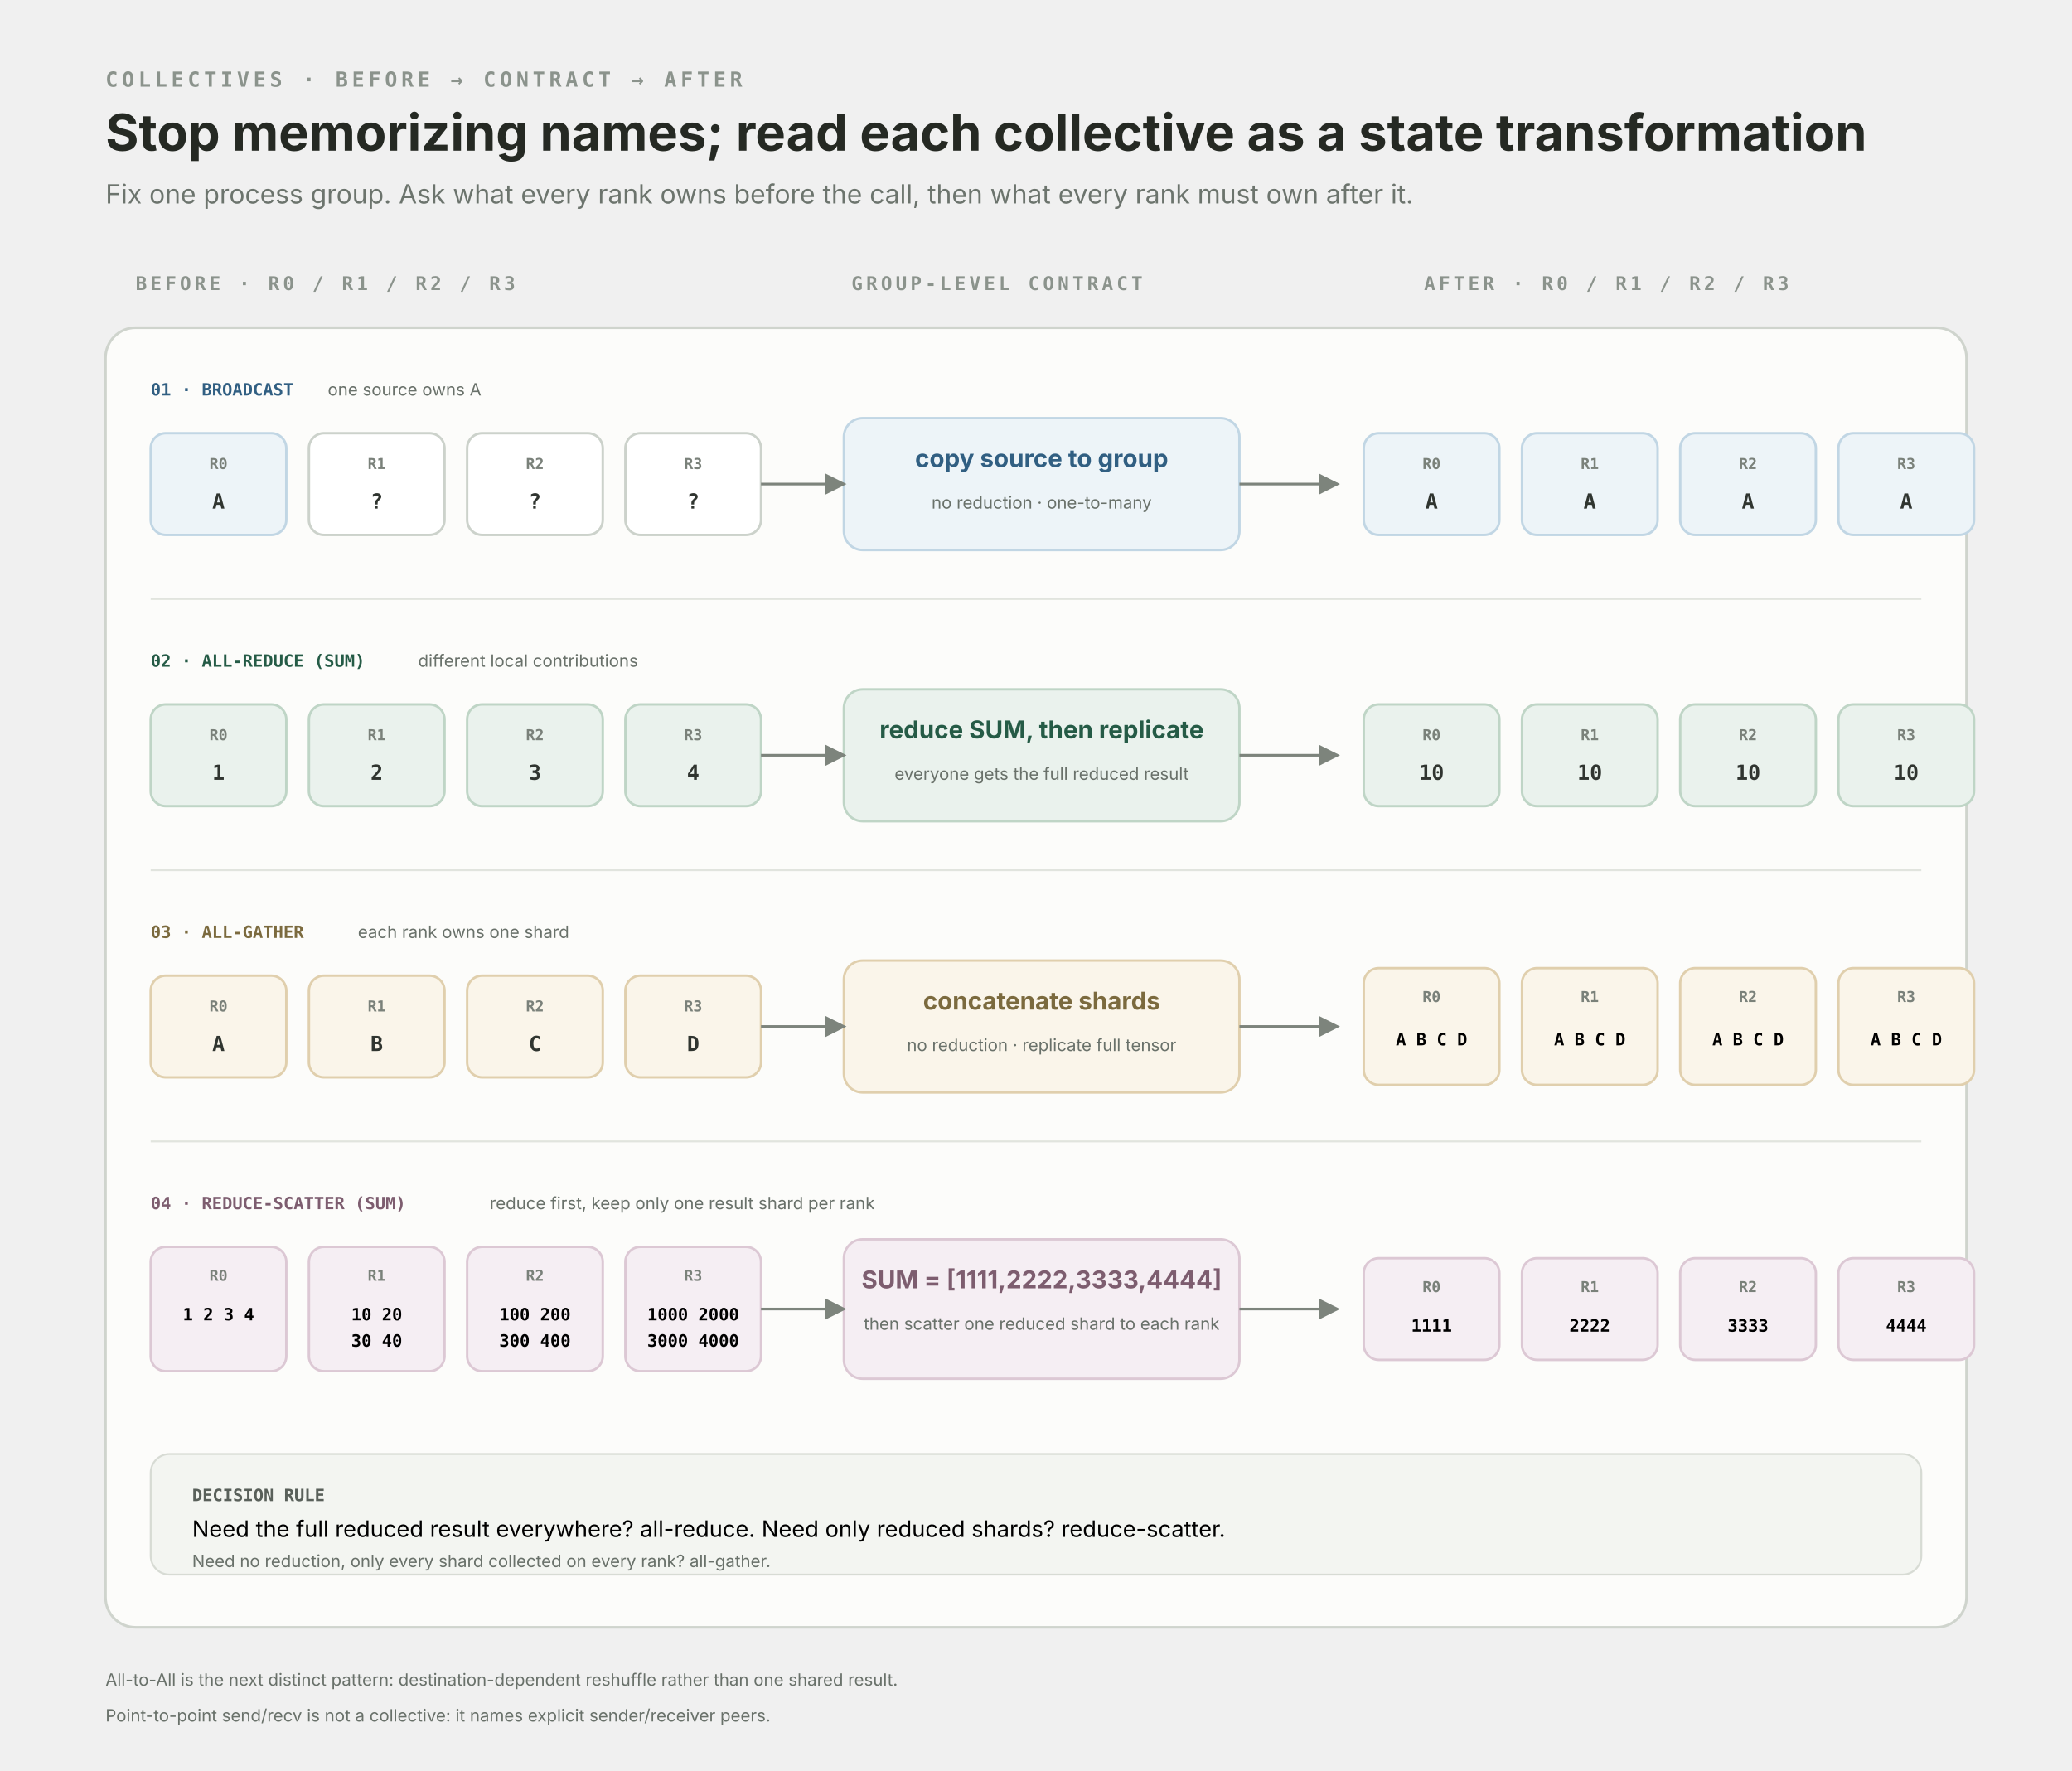
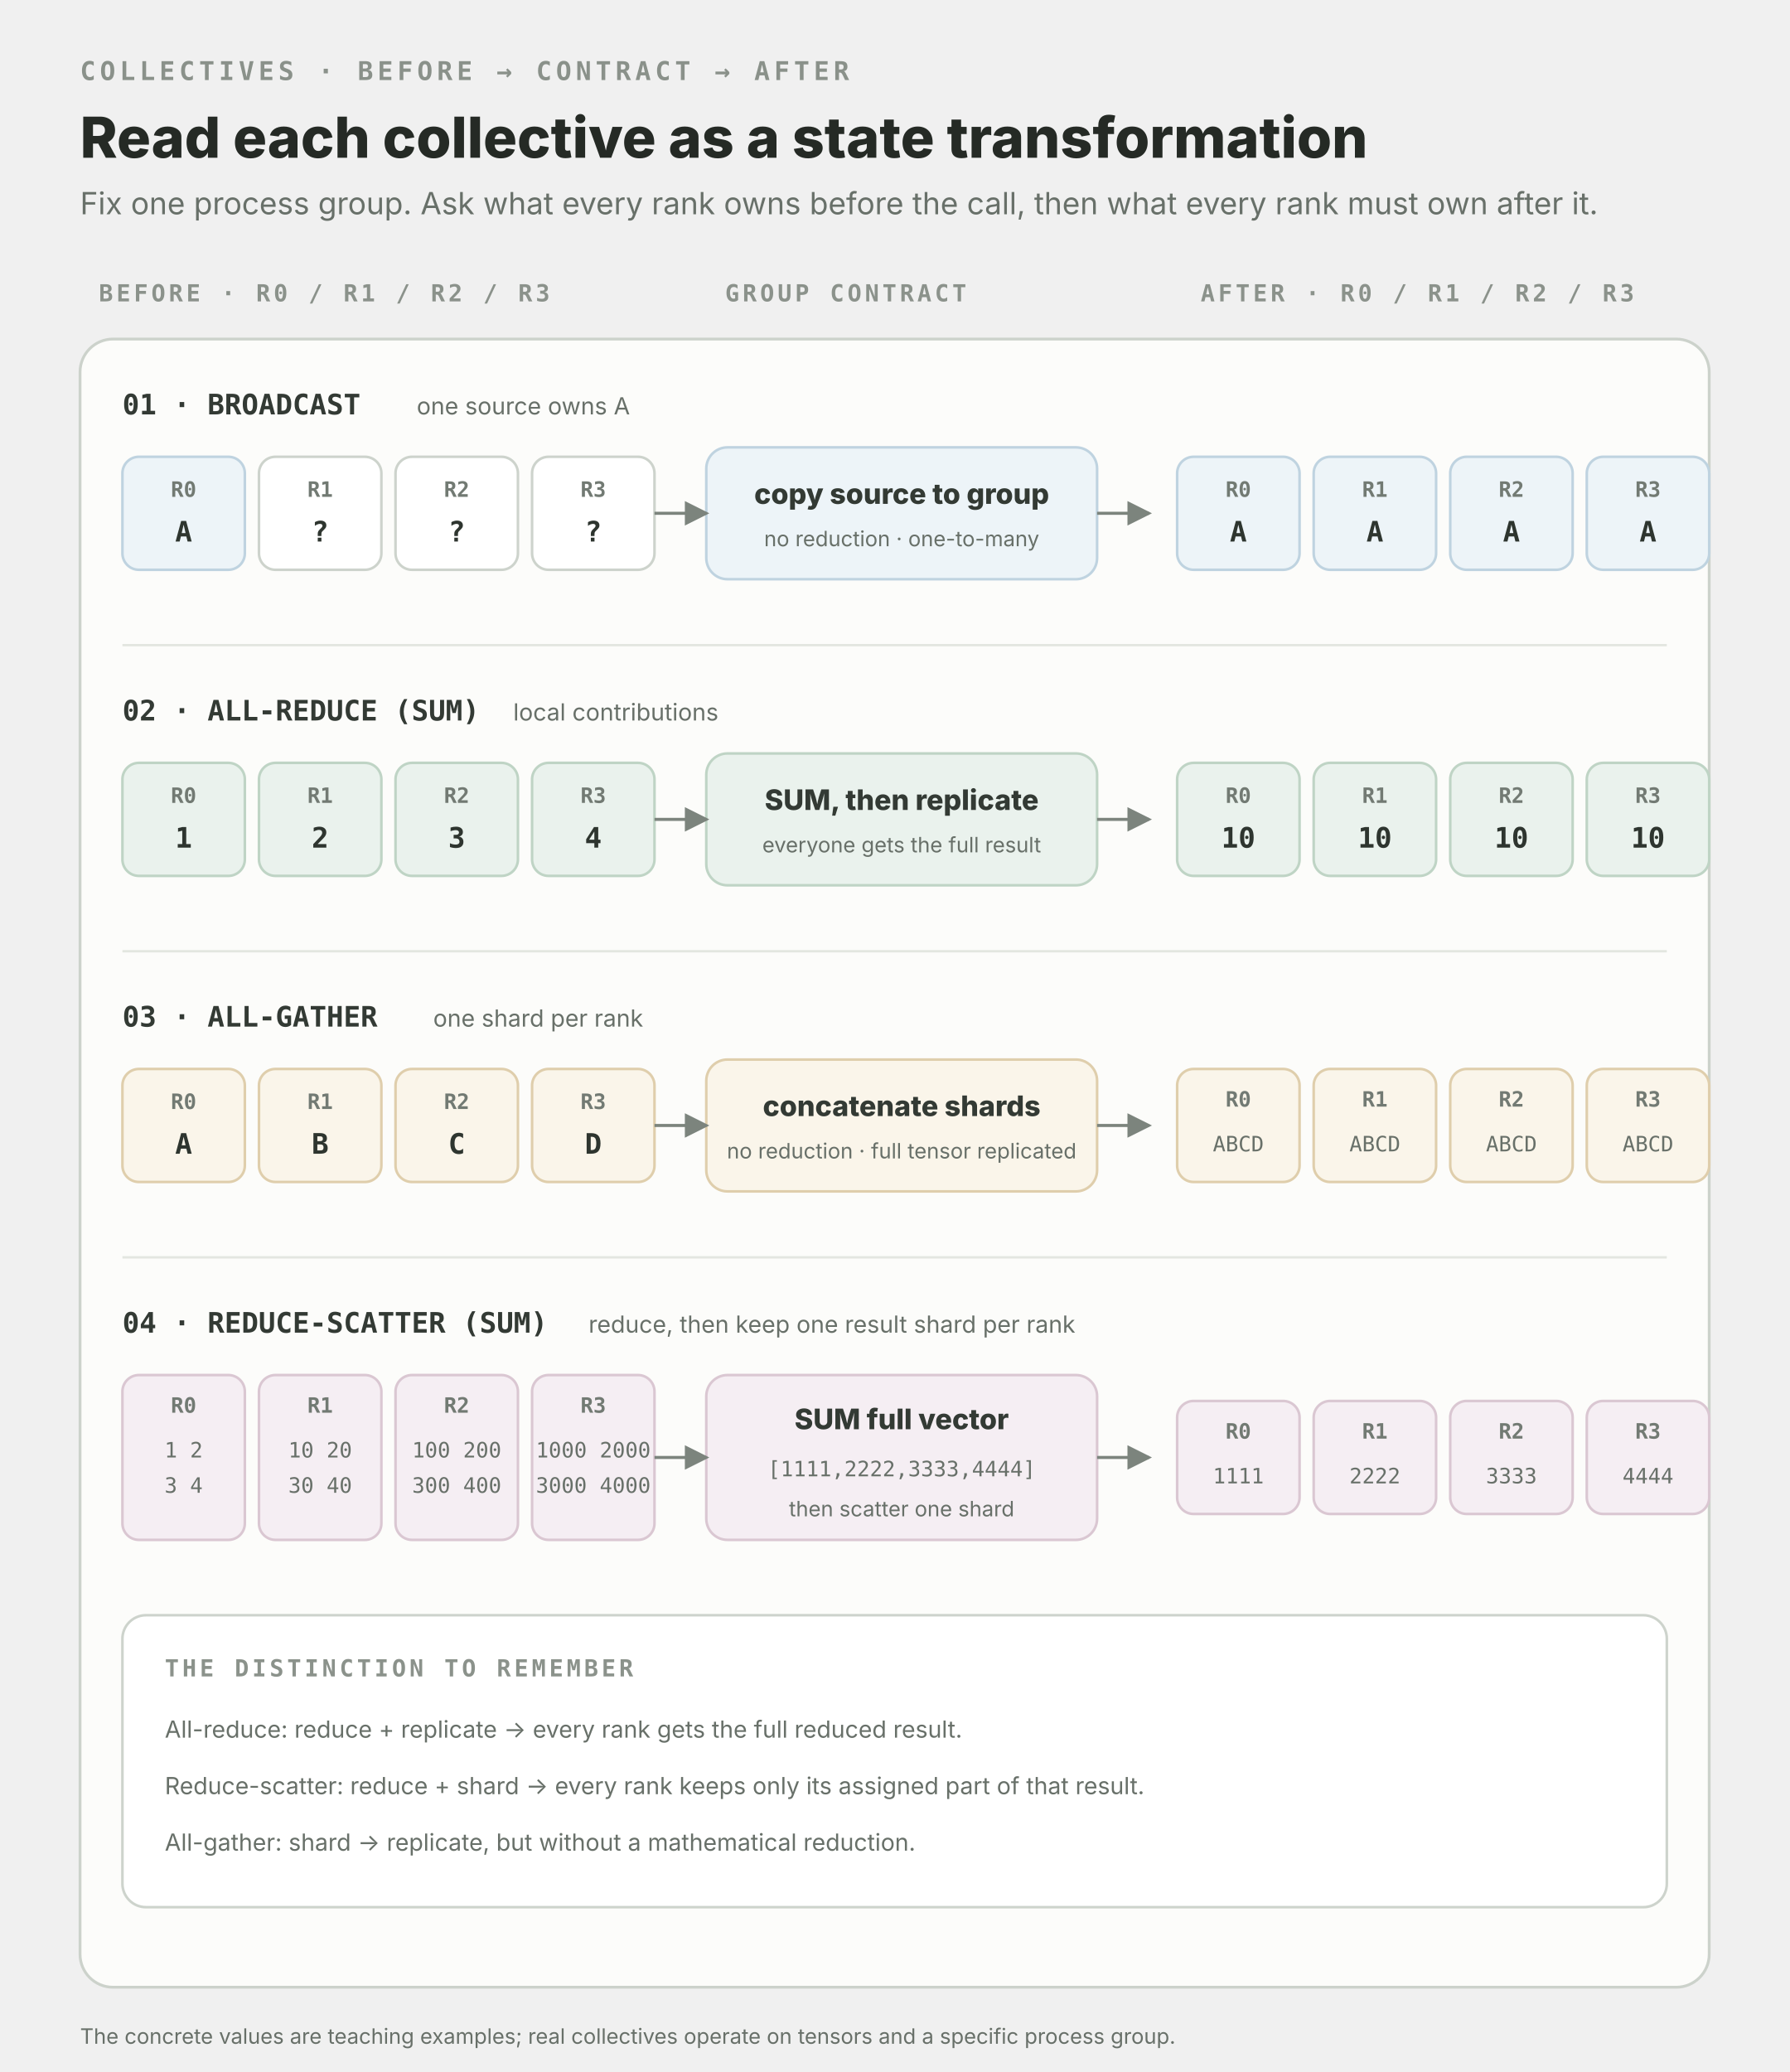
- <svg xmlns="http://www.w3.org/2000/svg" viewBox="0 0 1100 940" role="img" aria-labelledby="title desc">
+ <svg xmlns="http://www.w3.org/2000/svg" viewBox="0 0 760 880" role="img" aria-labelledby="title desc">
  <defs>
-     <marker id="cg" markerWidth="8" markerHeight="8" refX="7" refY="4" orient="auto">
-       <path d="M0 0 L8 4 L0 8Z" fill="#7d847c" />
+     <marker id="arrow" markerWidth="8" markerHeight="8" refX="7" refY="4" orient="auto">
+       <path d="M0 0 L8 4 L0 8Z" fill="#7c847d" />
    </marker>
-     <style>.sans{font-family:-apple-system,BlinkMacSystemFont,"Segoe UI",sans-serif}.mono{font-family:ui-monospace,SFMono-Regular,Menlo,Consolas,monospace}.ey{font-size:11px;font-weight:700;letter-spacing:2.1px;fill:#8b938c}.ttl{font-size:27px;font-weight:750;fill:#252923}.sub{font-size:14px;fill:#6c746d}.sec{font-size:10px;font-weight:700;letter-spacing:1.8px;fill:#8b938c}.op{font-size:13px;font-weight:750}.tiny{font-size:9px;fill:#69716a}.tinyb{font-size:9px;font-weight:700}.box{fill:#fff;stroke:#ccd2cb;stroke-width:1.3}.green{fill:#eaf2ed;stroke:#bfd5c6;stroke-width:1.3}.blue{fill:#edf4f8;stroke:#c1d6e4;stroke-width:1.3}.sand{fill:#faf5ea;stroke:#e0cfad;stroke-width:1.3}.plum{fill:#f5eef3;stroke:#dcc8d4;stroke-width:1.3}.panel{fill:#fcfcfa;stroke:#cfd4cd;stroke-width:1.4}.line{fill:none;stroke:#7d847c;stroke-width:1.4}.divider{stroke:#e1e4de}.rank{font-size:8px;font-weight:700;fill:#7a817a}.val{font-size:11px;font-weight:700;fill:#303530}</style>
+     <style>
+       .sans{font-family:-apple-system,BlinkMacSystemFont,"Segoe UI",sans-serif}
+       .mono{font-family:ui-monospace,SFMono-Regular,Menlo,Consolas,monospace}
+       .ey{font-size:11px;font-weight:700;letter-spacing:1.8px;fill:#8a918a}
+       .ttl{font-size:24px;font-weight:760;fill:#252a25}
+       .sub{font-size:13px;fill:#687069}
+       .head{font-size:10px;font-weight:700;letter-spacing:1.4px;fill:#8b928b}
+       .op{font-size:12px;font-weight:760;fill:#333a34}
+       .small{font-size:10px;fill:#687069}
+       .tiny{font-size:9px;fill:#687069}
+       .rank{font-size:9px;font-weight:700;fill:#727a73}
+       .val{font-size:12px;font-weight:760;fill:#2e352f}
+       .panel{fill:#fcfcfa;stroke:#ccd2cb;stroke-width:1.2}
+       .box{fill:#fff;stroke:#cdd3cc;stroke-width:1.1}
+       .blue{fill:#edf4f8;stroke:#bfd3e0;stroke-width:1.1}
+       .green{fill:#eaf2ed;stroke:#bfd4c5;stroke-width:1.1}
+       .sand{fill:#faf5ea;stroke:#dfceac;stroke-width:1.1}
+       .plum{fill:#f5eef3;stroke:#dac7d2;stroke-width:1.1}
+       .line{fill:none;stroke:#7c847d;stroke-width:1.3}
+       .divider{stroke:#e3e6e0;stroke-width:1}
+     </style>
  </defs>
-   <text class="mono ey" x="56" y="46">COLLECTIVES · BEFORE → CONTRACT → AFTER</text>
-   <text class="sans ttl" x="56" y="80">Stop memorizing names; read each collective as a state transformation</text>
-   <text class="sans sub" x="56" y="108">Fix one process group. Ask what every rank owns before the call, then what every rank must own after it.</text>
-   <text class="mono sec" x="72" y="154">BEFORE · R0 / R1 / R2 / R3</text>
-   <text class="mono sec" x="452" y="154">GROUP-LEVEL CONTRACT</text>
-   <text class="mono sec" x="756" y="154">AFTER · R0 / R1 / R2 / R3</text>
-   <rect class="panel" x="56" y="174" width="988" height="690" rx="16" />
-   <text class="mono tinyb" x="80" y="210" fill="#315f82">01 · BROADCAST</text>
-   <text class="sans tiny" x="174" y="210">one source owns A</text>
-   <rect class="blue" x="80" y="230" width="72" height="54" rx="8" />
-   <text class="mono rank" x="116" y="249" text-anchor="middle">R0</text>
-   <text class="mono val" x="116" y="270" text-anchor="middle">A</text>
-   <rect class="box" x="164" y="230" width="72" height="54" rx="8" />
-   <text class="mono rank" x="200" y="249" text-anchor="middle">R1</text>
-   <text class="mono val" x="200" y="270" text-anchor="middle">?</text>
-   <rect class="box" x="248" y="230" width="72" height="54" rx="8" />
-   <text class="mono rank" x="284" y="249" text-anchor="middle">R2</text>
-   <text class="mono val" x="284" y="270" text-anchor="middle">?</text>
-   <rect class="box" x="332" y="230" width="72" height="54" rx="8" />
-   <text class="mono rank" x="368" y="249" text-anchor="middle">R3</text>
-   <text class="mono val" x="368" y="270" text-anchor="middle">?</text>
-   <rect class="blue" x="448" y="222" width="210" height="70" rx="10" />
-   <text class="sans op" x="553" y="248" text-anchor="middle" fill="#315f82">copy source to group</text>
-   <text class="sans tiny" x="553" y="270" text-anchor="middle">no reduction · one-to-many</text>
-   <path class="line" d="M404 257 H448" marker-end="url(#cg)" />
-   <path class="line" d="M658 257 H710" marker-end="url(#cg)" />
-   <g transform="translate(724 230)">
-     <rect class="blue" width="72" height="54" rx="8" />
-     <text class="mono rank" x="36" y="19" text-anchor="middle">R0</text>
-     <text class="mono val" x="36" y="40" text-anchor="middle">A</text>
-     <rect class="blue" x="84" width="72" height="54" rx="8" />
-     <text class="mono rank" x="120" y="19" text-anchor="middle">R1</text>
-     <text class="mono val" x="120" y="40" text-anchor="middle">A</text>
-     <rect class="blue" x="168" width="72" height="54" rx="8" />
-     <text class="mono rank" x="204" y="19" text-anchor="middle">R2</text>
-     <text class="mono val" x="204" y="40" text-anchor="middle">A</text>
-     <rect class="blue" x="252" width="72" height="54" rx="8" />
-     <text class="mono rank" x="288" y="19" text-anchor="middle">R3</text>
-     <text class="mono val" x="288" y="40" text-anchor="middle">A</text>
-   </g>
-   <line class="divider" x1="80" y1="318" x2="1020" y2="318" />
-   <text class="mono tinyb" x="80" y="354" fill="#255b46">02 · ALL-REDUCE (SUM)</text>
-   <text class="sans tiny" x="222" y="354">different local contributions</text>
-   <g transform="translate(80 374)">
-     <rect class="green" width="72" height="54" rx="8" />
-     <text class="mono rank" x="36" y="19" text-anchor="middle">R0</text>
-     <text class="mono val" x="36" y="40" text-anchor="middle">1</text>
-     <rect class="green" x="84" width="72" height="54" rx="8" />
-     <text class="mono rank" x="120" y="19" text-anchor="middle">R1</text>
-     <text class="mono val" x="120" y="40" text-anchor="middle">2</text>
-     <rect class="green" x="168" width="72" height="54" rx="8" />
-     <text class="mono rank" x="204" y="19" text-anchor="middle">R2</text>
-     <text class="mono val" x="204" y="40" text-anchor="middle">3</text>
-     <rect class="green" x="252" width="72" height="54" rx="8" />
-     <text class="mono rank" x="288" y="19" text-anchor="middle">R3</text>
-     <text class="mono val" x="288" y="40" text-anchor="middle">4</text>
-   </g>
-   <rect class="green" x="448" y="366" width="210" height="70" rx="10" />
-   <text class="sans op" x="553" y="392" text-anchor="middle" fill="#255b46">reduce SUM, then replicate</text>
-   <text class="sans tiny" x="553" y="414" text-anchor="middle">everyone gets the full reduced result</text>
-   <path class="line" d="M404 401 H448" marker-end="url(#cg)" />
-   <path class="line" d="M658 401 H710" marker-end="url(#cg)" />
-   <g transform="translate(724 374)">
-     <rect class="green" width="72" height="54" rx="8" />
-     <text class="mono rank" x="36" y="19" text-anchor="middle">R0</text>
-     <text class="mono val" x="36" y="40" text-anchor="middle">10</text>
-     <rect class="green" x="84" width="72" height="54" rx="8" />
-     <text class="mono rank" x="120" y="19" text-anchor="middle">R1</text>
-     <text class="mono val" x="120" y="40" text-anchor="middle">10</text>
-     <rect class="green" x="168" width="72" height="54" rx="8" />
-     <text class="mono rank" x="204" y="19" text-anchor="middle">R2</text>
-     <text class="mono val" x="204" y="40" text-anchor="middle">10</text>
-     <rect class="green" x="252" width="72" height="54" rx="8" />
-     <text class="mono rank" x="288" y="19" text-anchor="middle">R3</text>
-     <text class="mono val" x="288" y="40" text-anchor="middle">10</text>
-   </g>
-   <line class="divider" x1="80" y1="462" x2="1020" y2="462" />
-   <text class="mono tinyb" x="80" y="498" fill="#7b6a3e">03 · ALL-GATHER</text>
-   <text class="sans tiny" x="190" y="498">each rank owns one shard</text>
-   <g transform="translate(80 518)">
-     <rect class="sand" width="72" height="54" rx="8" />
-     <text class="mono rank" x="36" y="19" text-anchor="middle">R0</text>
-     <text class="mono val" x="36" y="40" text-anchor="middle">A</text>
-     <rect class="sand" x="84" width="72" height="54" rx="8" />
-     <text class="mono rank" x="120" y="19" text-anchor="middle">R1</text>
-     <text class="mono val" x="120" y="40" text-anchor="middle">B</text>
-     <rect class="sand" x="168" width="72" height="54" rx="8" />
-     <text class="mono rank" x="204" y="19" text-anchor="middle">R2</text>
-     <text class="mono val" x="204" y="40" text-anchor="middle">C</text>
-     <rect class="sand" x="252" width="72" height="54" rx="8" />
-     <text class="mono rank" x="288" y="19" text-anchor="middle">R3</text>
-     <text class="mono val" x="288" y="40" text-anchor="middle">D</text>
-   </g>
-   <rect class="sand" x="448" y="510" width="210" height="70" rx="10" />
-   <text class="sans op" x="553" y="536" text-anchor="middle" fill="#7b6a3e">concatenate shards</text>
-   <text class="sans tiny" x="553" y="558" text-anchor="middle">no reduction · replicate full tensor</text>
-   <path class="line" d="M404 545 H448" marker-end="url(#cg)" />
-   <path class="line" d="M658 545 H710" marker-end="url(#cg)" />
-   <g transform="translate(724 514)">
-     <rect class="sand" width="72" height="62" rx="8" />
-     <text class="mono rank" x="36" y="18" text-anchor="middle">R0</text>
-     <text class="mono tinyb" x="36" y="41" text-anchor="middle">A B C D</text>
-     <rect class="sand" x="84" width="72" height="62" rx="8" />
-     <text class="mono rank" x="120" y="18" text-anchor="middle">R1</text>
-     <text class="mono tinyb" x="120" y="41" text-anchor="middle">A B C D</text>
-     <rect class="sand" x="168" width="72" height="62" rx="8" />
-     <text class="mono rank" x="204" y="18" text-anchor="middle">R2</text>
-     <text class="mono tinyb" x="204" y="41" text-anchor="middle">A B C D</text>
-     <rect class="sand" x="252" width="72" height="62" rx="8" />
-     <text class="mono rank" x="288" y="18" text-anchor="middle">R3</text>
-     <text class="mono tinyb" x="288" y="41" text-anchor="middle">A B C D</text>
-   </g>
-   <line class="divider" x1="80" y1="606" x2="1020" y2="606" />
-   <text class="mono tinyb" x="80" y="642" fill="#7d5d6f">04 · REDUCE-SCATTER (SUM)</text>
-   <text class="sans tiny" x="260" y="642">reduce first, keep only one result shard per rank</text>
-   <g transform="translate(80 662)">
-     <rect class="plum" width="72" height="66" rx="8" />
-     <text class="mono rank" x="36" y="18" text-anchor="middle">R0</text>
-     <text class="mono tinyb" x="36" y="39" text-anchor="middle">1 2 3 4</text>
-     <rect class="plum" x="84" width="72" height="66" rx="8" />
-     <text class="mono rank" x="120" y="18" text-anchor="middle">R1</text>
-     <text class="mono tinyb" x="120" y="39" text-anchor="middle">10 20</text>
-     <text class="mono tinyb" x="120" y="53" text-anchor="middle">30 40</text>
-     <rect class="plum" x="168" width="72" height="66" rx="8" />
-     <text class="mono rank" x="204" y="18" text-anchor="middle">R2</text>
-     <text class="mono tinyb" x="204" y="39" text-anchor="middle">100 200</text>
-     <text class="mono tinyb" x="204" y="53" text-anchor="middle">300 400</text>
-     <rect class="plum" x="252" width="72" height="66" rx="8" />
-     <text class="mono rank" x="288" y="18" text-anchor="middle">R3</text>
-     <text class="mono tinyb" x="288" y="39" text-anchor="middle">1000 2000</text>
-     <text class="mono tinyb" x="288" y="53" text-anchor="middle">3000 4000</text>
-   </g>
-   <rect class="plum" x="448" y="658" width="210" height="74" rx="10" />
-   <text class="sans op" x="553" y="684" text-anchor="middle" fill="#7d5d6f">SUM = [1111,2222,3333,4444]</text>
-   <text class="sans tiny" x="553" y="706" text-anchor="middle">then scatter one reduced shard to each rank</text>
-   <path class="line" d="M404 695 H448" marker-end="url(#cg)" />
-   <path class="line" d="M658 695 H710" marker-end="url(#cg)" />
-   <g transform="translate(724 668)">
-     <rect class="plum" width="72" height="54" rx="8" />
-     <text class="mono rank" x="36" y="18" text-anchor="middle">R0</text>
-     <text class="mono tinyb" x="36" y="39" text-anchor="middle">1111</text>
-     <rect class="plum" x="84" width="72" height="54" rx="8" />
-     <text class="mono rank" x="120" y="18" text-anchor="middle">R1</text>
-     <text class="mono tinyb" x="120" y="39" text-anchor="middle">2222</text>
-     <rect class="plum" x="168" width="72" height="54" rx="8" />
-     <text class="mono rank" x="204" y="18" text-anchor="middle">R2</text>
-     <text class="mono tinyb" x="204" y="39" text-anchor="middle">3333</text>
-     <rect class="plum" x="252" width="72" height="54" rx="8" />
-     <text class="mono rank" x="288" y="18" text-anchor="middle">R3</text>
-     <text class="mono tinyb" x="288" y="39" text-anchor="middle">4444</text>
-   </g>
-   <rect x="80" y="772" width="940" height="64" rx="10" fill="#f3f5f1" stroke="#d7dbd4" />
-   <text class="mono tinyb" x="102" y="797" fill="#59605a">DECISION RULE</text>
-   <text class="sans h" x="102" y="816">Need the full reduced result everywhere? all-reduce. Need only reduced shards? reduce-scatter.</text>
-   <text class="sans tiny" x="102" y="832">Need no reduction, only every shard collected on every rank? all-gather.</text>
-   <text class="sans tiny" x="56" y="895">All-to-All is the next distinct pattern: destination-dependent reshuffle rather than one shared result.</text>
-   <text class="sans tiny" x="56" y="914">Point-to-point send/recv is not a collective: it names explicit sender/receiver peers.</text>
+   <text class="mono ey" x="34" y="34">COLLECTIVES · BEFORE → CONTRACT → AFTER</text>
+   <text class="sans ttl" x="34" y="67">Read each collective as a state transformation</text>
+   <text class="sans sub" x="34" y="91">Fix one process group. Ask what every rank owns before the call, then what every rank must own after it.</text>
+   <text class="mono head" x="42" y="128">BEFORE · R0 / R1 / R2 / R3</text>
+   <text class="mono head" x="308" y="128">GROUP CONTRACT</text>
+   <text class="mono head" x="510" y="128">AFTER · R0 / R1 / R2 / R3</text>
+   <rect class="panel" x="34" y="144" width="692" height="700" rx="14" />
+   <text class="mono op" x="52" y="176" fill="#315f82">01 · BROADCAST</text>
+   <text class="sans small" x="177" y="176">one source owns A</text>
+   <g transform="translate(52 194)">
+     <g>
+       <rect class="blue" width="52" height="48" rx="7" />
+       <text class="mono rank" x="26" y="17" text-anchor="middle">R0</text>
+       <text class="mono val" x="26" y="36" text-anchor="middle">A</text>
+     </g>
+     <g transform="translate(58)">
+       <rect class="box" width="52" height="48" rx="7" />
+       <text class="mono rank" x="26" y="17" text-anchor="middle">R1</text>
+       <text class="mono val" x="26" y="36" text-anchor="middle">?</text>
+     </g>
+     <g transform="translate(116)">
+       <rect class="box" width="52" height="48" rx="7" />
+       <text class="mono rank" x="26" y="17" text-anchor="middle">R2</text>
+       <text class="mono val" x="26" y="36" text-anchor="middle">?</text>
+     </g>
+     <g transform="translate(174)">
+       <rect class="box" width="52" height="48" rx="7" />
+       <text class="mono rank" x="26" y="17" text-anchor="middle">R3</text>
+       <text class="mono val" x="26" y="36" text-anchor="middle">?</text>
+     </g>
+   </g>
+   <rect class="blue" x="300" y="190" width="166" height="56" rx="9" />
+   <text class="sans op" x="383" y="214" text-anchor="middle" fill="#315f82">copy source to group</text>
+   <text class="sans tiny" x="383" y="232" text-anchor="middle">no reduction · one-to-many</text>
+   <path class="line" d="M278 218 H300" marker-end="url(#arrow)" />
+   <path class="line" d="M466 218 H488" marker-end="url(#arrow)" />
+   <g transform="translate(500 194)">
+     <g>
+       <rect class="blue" width="52" height="48" rx="7" />
+       <text class="mono rank" x="26" y="17" text-anchor="middle">R0</text>
+       <text class="mono val" x="26" y="36" text-anchor="middle">A</text>
+     </g>
+     <g transform="translate(58)">
+       <rect class="blue" width="52" height="48" rx="7" />
+       <text class="mono rank" x="26" y="17" text-anchor="middle">R1</text>
+       <text class="mono val" x="26" y="36" text-anchor="middle">A</text>
+     </g>
+     <g transform="translate(116)">
+       <rect class="blue" width="52" height="48" rx="7" />
+       <text class="mono rank" x="26" y="17" text-anchor="middle">R2</text>
+       <text class="mono val" x="26" y="36" text-anchor="middle">A</text>
+     </g>
+     <g transform="translate(174)">
+       <rect class="blue" width="52" height="48" rx="7" />
+       <text class="mono rank" x="26" y="17" text-anchor="middle">R3</text>
+       <text class="mono val" x="26" y="36" text-anchor="middle">A</text>
+     </g>
+   </g>
+   <line class="divider" x1="52" y1="274" x2="708" y2="274" />
+   <text class="mono op" x="52" y="306" fill="#255b46">02 · ALL-REDUCE (SUM)</text>
+   <text class="sans small" x="218" y="306">local contributions</text>
+   <g transform="translate(52 324)">
+     <g>
+       <rect class="green" width="52" height="48" rx="7" />
+       <text class="mono rank" x="26" y="17" text-anchor="middle">R0</text>
+       <text class="mono val" x="26" y="36" text-anchor="middle">1</text>
+     </g>
+     <g transform="translate(58)">
+       <rect class="green" width="52" height="48" rx="7" />
+       <text class="mono rank" x="26" y="17" text-anchor="middle">R1</text>
+       <text class="mono val" x="26" y="36" text-anchor="middle">2</text>
+     </g>
+     <g transform="translate(116)">
+       <rect class="green" width="52" height="48" rx="7" />
+       <text class="mono rank" x="26" y="17" text-anchor="middle">R2</text>
+       <text class="mono val" x="26" y="36" text-anchor="middle">3</text>
+     </g>
+     <g transform="translate(174)">
+       <rect class="green" width="52" height="48" rx="7" />
+       <text class="mono rank" x="26" y="17" text-anchor="middle">R3</text>
+       <text class="mono val" x="26" y="36" text-anchor="middle">4</text>
+     </g>
+   </g>
+   <rect class="green" x="300" y="320" width="166" height="56" rx="9" />
+   <text class="sans op" x="383" y="344" text-anchor="middle" fill="#255b46">SUM, then replicate</text>
+   <text class="sans tiny" x="383" y="362" text-anchor="middle">everyone gets the full result</text>
+   <path class="line" d="M278 348 H300" marker-end="url(#arrow)" />
+   <path class="line" d="M466 348 H488" marker-end="url(#arrow)" />
+   <g transform="translate(500 324)">
+     <g>
+       <rect class="green" width="52" height="48" rx="7" />
+       <text class="mono rank" x="26" y="17" text-anchor="middle">R0</text>
+       <text class="mono val" x="26" y="36" text-anchor="middle">10</text>
+     </g>
+     <g transform="translate(58)">
+       <rect class="green" width="52" height="48" rx="7" />
+       <text class="mono rank" x="26" y="17" text-anchor="middle">R1</text>
+       <text class="mono val" x="26" y="36" text-anchor="middle">10</text>
+     </g>
+     <g transform="translate(116)">
+       <rect class="green" width="52" height="48" rx="7" />
+       <text class="mono rank" x="26" y="17" text-anchor="middle">R2</text>
+       <text class="mono val" x="26" y="36" text-anchor="middle">10</text>
+     </g>
+     <g transform="translate(174)">
+       <rect class="green" width="52" height="48" rx="7" />
+       <text class="mono rank" x="26" y="17" text-anchor="middle">R3</text>
+       <text class="mono val" x="26" y="36" text-anchor="middle">10</text>
+     </g>
+   </g>
+   <line class="divider" x1="52" y1="404" x2="708" y2="404" />
+   <text class="mono op" x="52" y="436" fill="#7b6a3e">03 · ALL-GATHER</text>
+   <text class="sans small" x="184" y="436">one shard per rank</text>
+   <g transform="translate(52 454)">
+     <g>
+       <rect class="sand" width="52" height="48" rx="7" />
+       <text class="mono rank" x="26" y="17" text-anchor="middle">R0</text>
+       <text class="mono val" x="26" y="36" text-anchor="middle">A</text>
+     </g>
+     <g transform="translate(58)">
+       <rect class="sand" width="52" height="48" rx="7" />
+       <text class="mono rank" x="26" y="17" text-anchor="middle">R1</text>
+       <text class="mono val" x="26" y="36" text-anchor="middle">B</text>
+     </g>
+     <g transform="translate(116)">
+       <rect class="sand" width="52" height="48" rx="7" />
+       <text class="mono rank" x="26" y="17" text-anchor="middle">R2</text>
+       <text class="mono val" x="26" y="36" text-anchor="middle">C</text>
+     </g>
+     <g transform="translate(174)">
+       <rect class="sand" width="52" height="48" rx="7" />
+       <text class="mono rank" x="26" y="17" text-anchor="middle">R3</text>
+       <text class="mono val" x="26" y="36" text-anchor="middle">D</text>
+     </g>
+   </g>
+   <rect class="sand" x="300" y="450" width="166" height="56" rx="9" />
+   <text class="sans op" x="383" y="474" text-anchor="middle" fill="#7b6a3e">concatenate shards</text>
+   <text class="sans tiny" x="383" y="492" text-anchor="middle">no reduction · full tensor replicated</text>
+   <path class="line" d="M278 478 H300" marker-end="url(#arrow)" />
+   <path class="line" d="M466 478 H488" marker-end="url(#arrow)" />
+   <g transform="translate(500 454)">
+     <g>
+       <rect class="sand" width="52" height="48" rx="7" />
+       <text class="mono rank" x="26" y="16" text-anchor="middle">R0</text>
+       <text class="mono tiny" x="26" y="35" text-anchor="middle">ABCD</text>
+     </g>
+     <g transform="translate(58)">
+       <rect class="sand" width="52" height="48" rx="7" />
+       <text class="mono rank" x="26" y="16" text-anchor="middle">R1</text>
+       <text class="mono tiny" x="26" y="35" text-anchor="middle">ABCD</text>
+     </g>
+     <g transform="translate(116)">
+       <rect class="sand" width="52" height="48" rx="7" />
+       <text class="mono rank" x="26" y="16" text-anchor="middle">R2</text>
+       <text class="mono tiny" x="26" y="35" text-anchor="middle">ABCD</text>
+     </g>
+     <g transform="translate(174)">
+       <rect class="sand" width="52" height="48" rx="7" />
+       <text class="mono rank" x="26" y="16" text-anchor="middle">R3</text>
+       <text class="mono tiny" x="26" y="35" text-anchor="middle">ABCD</text>
+     </g>
+   </g>
+   <line class="divider" x1="52" y1="534" x2="708" y2="534" />
+   <text class="mono op" x="52" y="566" fill="#7d5d6f">04 · REDUCE-SCATTER (SUM)</text>
+   <text class="sans small" x="250" y="566">reduce, then keep one result shard per rank</text>
+   <g transform="translate(52 584)">
+     <g>
+       <rect class="plum" width="52" height="70" rx="7" />
+       <text class="mono rank" x="26" y="16" text-anchor="middle">R0</text>
+       <text class="mono tiny" x="26" y="35" text-anchor="middle">1 2</text>
+       <text class="mono tiny" x="26" y="50" text-anchor="middle">3 4</text>
+     </g>
+     <g transform="translate(58)">
+       <rect class="plum" width="52" height="70" rx="7" />
+       <text class="mono rank" x="26" y="16" text-anchor="middle">R1</text>
+       <text class="mono tiny" x="26" y="35" text-anchor="middle">10 20</text>
+       <text class="mono tiny" x="26" y="50" text-anchor="middle">30 40</text>
+     </g>
+     <g transform="translate(116)">
+       <rect class="plum" width="52" height="70" rx="7" />
+       <text class="mono rank" x="26" y="16" text-anchor="middle">R2</text>
+       <text class="mono tiny" x="26" y="35" text-anchor="middle">100 200</text>
+       <text class="mono tiny" x="26" y="50" text-anchor="middle">300 400</text>
+     </g>
+     <g transform="translate(174)">
+       <rect class="plum" width="52" height="70" rx="7" />
+       <text class="mono rank" x="26" y="16" text-anchor="middle">R3</text>
+       <text class="mono tiny" x="26" y="35" text-anchor="middle">1000 2000</text>
+       <text class="mono tiny" x="26" y="50" text-anchor="middle">3000 4000</text>
+     </g>
+   </g>
+   <rect class="plum" x="300" y="584" width="166" height="70" rx="9" />
+   <text class="sans op" x="383" y="607" text-anchor="middle" fill="#7d5d6f">SUM full vector</text>
+   <text class="mono tiny" x="383" y="627" text-anchor="middle">[1111,2222,3333,4444]</text>
+   <text class="sans tiny" x="383" y="644" text-anchor="middle">then scatter one shard</text>
+   <path class="line" d="M278 619 H300" marker-end="url(#arrow)" />
+   <path class="line" d="M466 619 H488" marker-end="url(#arrow)" />
+   <g transform="translate(500 595)">
+     <g>
+       <rect class="plum" width="52" height="48" rx="7" />
+       <text class="mono rank" x="26" y="16" text-anchor="middle">R0</text>
+       <text class="mono tiny" x="26" y="35" text-anchor="middle">1111</text>
+     </g>
+     <g transform="translate(58)">
+       <rect class="plum" width="52" height="48" rx="7" />
+       <text class="mono rank" x="26" y="16" text-anchor="middle">R1</text>
+       <text class="mono tiny" x="26" y="35" text-anchor="middle">2222</text>
+     </g>
+     <g transform="translate(116)">
+       <rect class="plum" width="52" height="48" rx="7" />
+       <text class="mono rank" x="26" y="16" text-anchor="middle">R2</text>
+       <text class="mono tiny" x="26" y="35" text-anchor="middle">3333</text>
+     </g>
+     <g transform="translate(174)">
+       <rect class="plum" width="52" height="48" rx="7" />
+       <text class="mono rank" x="26" y="16" text-anchor="middle">R3</text>
+       <text class="mono tiny" x="26" y="35" text-anchor="middle">4444</text>
+     </g>
+   </g>
+   <rect class="box" x="52" y="686" width="656" height="124" rx="10" />
+   <text class="mono head" x="70" y="712">THE DISTINCTION TO REMEMBER</text>
+   <text class="sans small" x="70" y="738">All-reduce: reduce + replicate → every rank gets the full reduced result.</text>
+   <text class="sans small" x="70" y="762">Reduce-scatter: reduce + shard → every rank keeps only its assigned part of that result.</text>
+   <text class="sans small" x="70" y="786">All-gather: shard → replicate, but without a mathematical reduction.</text>
+   <text class="sans tiny" x="34" y="868">The concrete values are teaching examples; real collectives operate on tensors and a specific process group.</text>
</svg>
